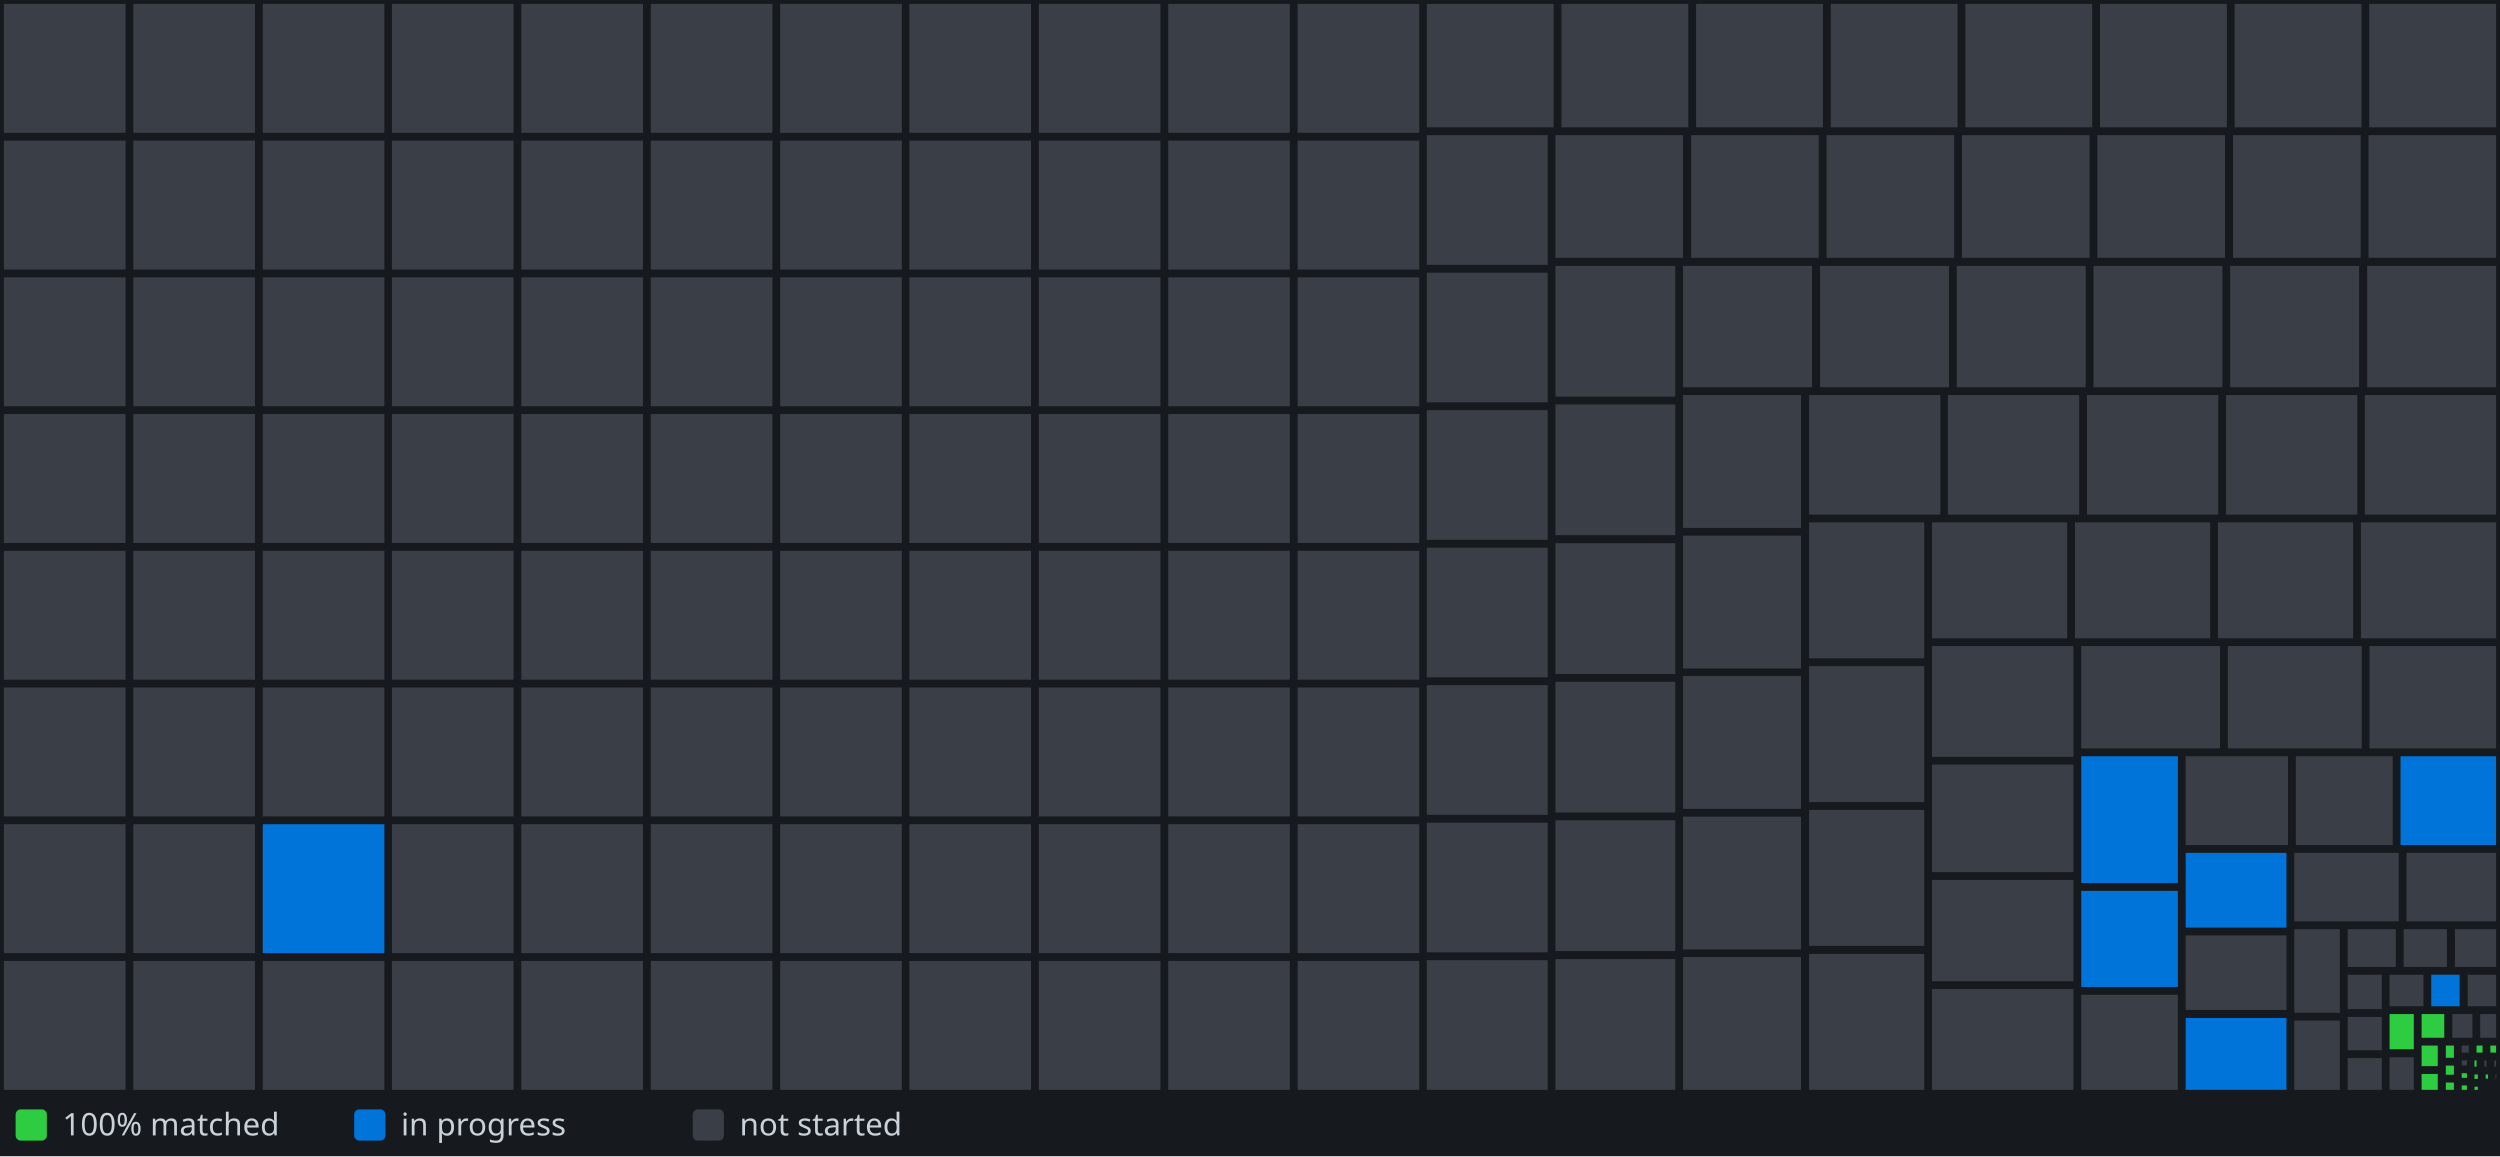
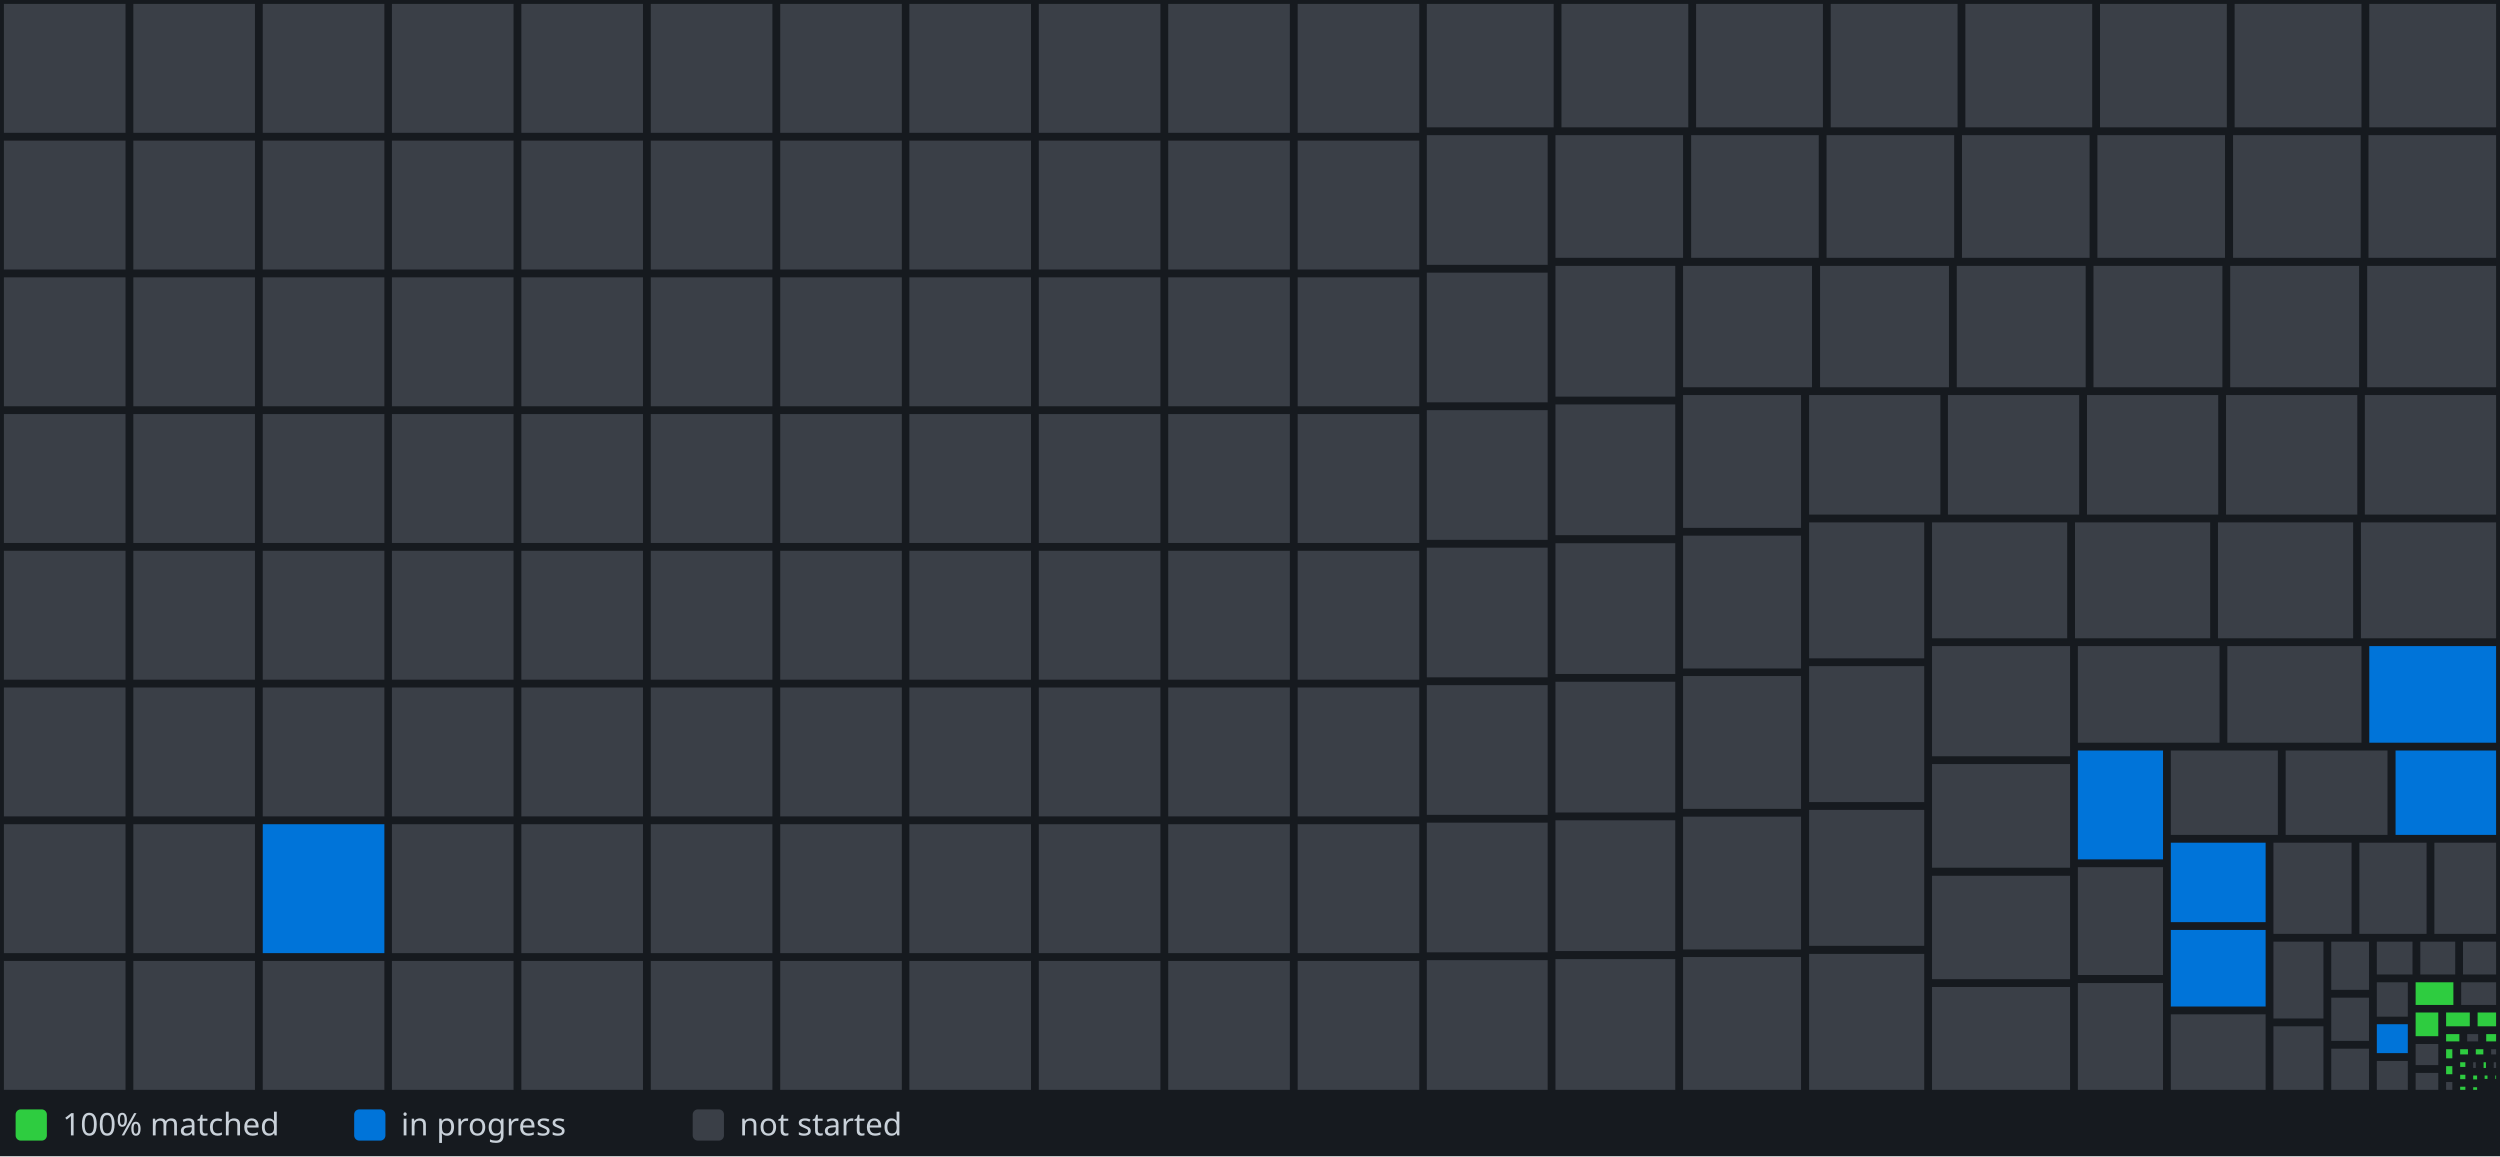
<svg xmlns="http://www.w3.org/2000/svg" width="960" height="444" viewBox="0 0 960 444">
  <rect width="960" height="444" fill="#161a1f" />
  <rect x="1.0" y="1.0" width="47.7" height="50.5" fill="#3a3f47" stroke="#161a1f" />
  <rect x="1.0" y="53.5" width="47.7" height="50.5" fill="#3a3f47" stroke="#161a1f" />
  <rect x="1.0" y="106.0" width="47.7" height="50.5" fill="#3a3f47" stroke="#161a1f" />
  <rect x="1.0" y="158.5" width="47.7" height="50.5" fill="#3a3f47" stroke="#161a1f" />
  <rect x="1.0" y="211.0" width="47.7" height="50.5" fill="#3a3f47" stroke="#161a1f" />
  <rect x="1.0" y="263.5" width="47.7" height="50.5" fill="#3a3f47" stroke="#161a1f" />
  <rect x="1.0" y="316.0" width="47.7" height="50.5" fill="#3a3f47" stroke="#161a1f" />
  <rect x="1.0" y="368.5" width="47.7" height="50.5" fill="#3a3f47" stroke="#161a1f" />
  <rect x="50.7" y="1.0" width="47.7" height="50.5" fill="#3a3f47" stroke="#161a1f" />
  <rect x="50.7" y="53.5" width="47.7" height="50.5" fill="#3a3f47" stroke="#161a1f" />
  <rect x="50.7" y="106.0" width="47.7" height="50.5" fill="#3a3f47" stroke="#161a1f" />
  <rect x="50.7" y="158.5" width="47.7" height="50.5" fill="#3a3f47" stroke="#161a1f" />
  <rect x="50.7" y="211.0" width="47.7" height="50.5" fill="#3a3f47" stroke="#161a1f" />
  <rect x="50.7" y="263.5" width="47.7" height="50.5" fill="#3a3f47" stroke="#161a1f" />
  <rect x="50.7" y="316.0" width="47.7" height="50.5" fill="#3a3f47" stroke="#161a1f" />
  <rect x="50.7" y="368.5" width="47.7" height="50.5" fill="#3a3f47" stroke="#161a1f" />
  <rect x="100.4" y="1.0" width="47.7" height="50.5" fill="#3a3f47" stroke="#161a1f" />
  <rect x="100.4" y="53.5" width="47.7" height="50.5" fill="#3a3f47" stroke="#161a1f" />
  <rect x="100.4" y="106.0" width="47.7" height="50.5" fill="#3a3f47" stroke="#161a1f" />
  <rect x="100.4" y="158.5" width="47.7" height="50.5" fill="#3a3f47" stroke="#161a1f" />
  <rect x="100.4" y="211.0" width="47.7" height="50.5" fill="#3a3f47" stroke="#161a1f" />
  <rect x="100.4" y="263.5" width="47.7" height="50.5" fill="#3a3f47" stroke="#161a1f" />
  <rect x="100.4" y="316.0" width="47.7" height="50.5" fill="#0074d9" stroke="#161a1f" />
  <rect x="100.4" y="368.5" width="47.7" height="50.5" fill="#3a3f47" stroke="#161a1f" />
  <rect x="150.0" y="1.0" width="47.7" height="50.5" fill="#3a3f47" stroke="#161a1f" />
  <rect x="150.0" y="53.5" width="47.7" height="50.5" fill="#3a3f47" stroke="#161a1f" />
  <rect x="150.0" y="106.0" width="47.7" height="50.5" fill="#3a3f47" stroke="#161a1f" />
  <rect x="150.0" y="158.5" width="47.7" height="50.5" fill="#3a3f47" stroke="#161a1f" />
  <rect x="150.0" y="211.0" width="47.7" height="50.5" fill="#3a3f47" stroke="#161a1f" />
  <rect x="150.0" y="263.5" width="47.7" height="50.5" fill="#3a3f47" stroke="#161a1f" />
  <rect x="150.0" y="316.0" width="47.7" height="50.5" fill="#3a3f47" stroke="#161a1f" />
  <rect x="150.0" y="368.5" width="47.7" height="50.5" fill="#3a3f47" stroke="#161a1f" />
  <rect x="199.7" y="1.0" width="47.7" height="50.5" fill="#3a3f47" stroke="#161a1f" />
  <rect x="199.7" y="53.5" width="47.7" height="50.5" fill="#3a3f47" stroke="#161a1f" />
  <rect x="199.7" y="106.0" width="47.7" height="50.5" fill="#3a3f47" stroke="#161a1f" />
  <rect x="199.7" y="158.5" width="47.7" height="50.5" fill="#3a3f47" stroke="#161a1f" />
  <rect x="199.7" y="211.0" width="47.7" height="50.5" fill="#3a3f47" stroke="#161a1f" />
  <rect x="199.7" y="263.5" width="47.7" height="50.5" fill="#3a3f47" stroke="#161a1f" />
  <rect x="199.7" y="316.0" width="47.7" height="50.5" fill="#3a3f47" stroke="#161a1f" />
  <rect x="199.7" y="368.5" width="47.7" height="50.5" fill="#3a3f47" stroke="#161a1f" />
  <rect x="249.4" y="1.0" width="47.7" height="50.5" fill="#3a3f47" stroke="#161a1f" />
  <rect x="249.4" y="53.5" width="47.7" height="50.5" fill="#3a3f47" stroke="#161a1f" />
  <rect x="249.4" y="106.0" width="47.7" height="50.5" fill="#3a3f47" stroke="#161a1f" />
  <rect x="249.4" y="158.5" width="47.7" height="50.5" fill="#3a3f47" stroke="#161a1f" />
  <rect x="249.4" y="211.0" width="47.7" height="50.5" fill="#3a3f47" stroke="#161a1f" />
  <rect x="249.4" y="263.5" width="47.7" height="50.5" fill="#3a3f47" stroke="#161a1f" />
  <rect x="249.4" y="316.0" width="47.7" height="50.5" fill="#3a3f47" stroke="#161a1f" />
  <rect x="249.4" y="368.5" width="47.7" height="50.5" fill="#3a3f47" stroke="#161a1f" />
  <rect x="299.1" y="1.0" width="47.7" height="50.5" fill="#3a3f47" stroke="#161a1f" />
  <rect x="299.1" y="53.5" width="47.7" height="50.5" fill="#3a3f47" stroke="#161a1f" />
  <rect x="299.1" y="106.0" width="47.7" height="50.5" fill="#3a3f47" stroke="#161a1f" />
  <rect x="299.1" y="158.5" width="47.7" height="50.5" fill="#3a3f47" stroke="#161a1f" />
  <rect x="299.1" y="211.0" width="47.7" height="50.5" fill="#3a3f47" stroke="#161a1f" />
  <rect x="299.1" y="263.5" width="47.7" height="50.5" fill="#3a3f47" stroke="#161a1f" />
  <rect x="299.1" y="316.0" width="47.7" height="50.5" fill="#3a3f47" stroke="#161a1f" />
  <rect x="299.1" y="368.5" width="47.7" height="50.5" fill="#3a3f47" stroke="#161a1f" />
  <rect x="348.7" y="1.0" width="47.7" height="50.5" fill="#3a3f47" stroke="#161a1f" />
  <rect x="348.7" y="53.5" width="47.7" height="50.5" fill="#3a3f47" stroke="#161a1f" />
  <rect x="348.7" y="106.0" width="47.7" height="50.5" fill="#3a3f47" stroke="#161a1f" />
  <rect x="348.7" y="158.5" width="47.7" height="50.5" fill="#3a3f47" stroke="#161a1f" />
  <rect x="348.7" y="211.0" width="47.7" height="50.5" fill="#3a3f47" stroke="#161a1f" />
  <rect x="348.7" y="263.5" width="47.7" height="50.5" fill="#3a3f47" stroke="#161a1f" />
  <rect x="348.7" y="316.0" width="47.7" height="50.5" fill="#3a3f47" stroke="#161a1f" />
  <rect x="348.7" y="368.5" width="47.7" height="50.5" fill="#3a3f47" stroke="#161a1f" />
  <rect x="398.4" y="1.0" width="47.7" height="50.5" fill="#3a3f47" stroke="#161a1f" />
  <rect x="398.4" y="53.5" width="47.7" height="50.5" fill="#3a3f47" stroke="#161a1f" />
  <rect x="398.4" y="106.0" width="47.7" height="50.5" fill="#3a3f47" stroke="#161a1f" />
  <rect x="398.4" y="158.5" width="47.7" height="50.5" fill="#3a3f47" stroke="#161a1f" />
  <rect x="398.4" y="211.0" width="47.7" height="50.5" fill="#3a3f47" stroke="#161a1f" />
  <rect x="398.4" y="263.5" width="47.7" height="50.5" fill="#3a3f47" stroke="#161a1f" />
  <rect x="398.4" y="316.0" width="47.7" height="50.5" fill="#3a3f47" stroke="#161a1f" />
  <rect x="398.4" y="368.5" width="47.7" height="50.5" fill="#3a3f47" stroke="#161a1f" />
  <rect x="448.1" y="1.0" width="47.7" height="50.5" fill="#3a3f47" stroke="#161a1f" />
  <rect x="448.1" y="53.5" width="47.7" height="50.5" fill="#3a3f47" stroke="#161a1f" />
  <rect x="448.1" y="106.0" width="47.7" height="50.5" fill="#3a3f47" stroke="#161a1f" />
  <rect x="448.1" y="158.5" width="47.7" height="50.5" fill="#3a3f47" stroke="#161a1f" />
  <rect x="448.1" y="211.0" width="47.7" height="50.5" fill="#3a3f47" stroke="#161a1f" />
  <rect x="448.1" y="263.5" width="47.7" height="50.5" fill="#3a3f47" stroke="#161a1f" />
  <rect x="448.1" y="316.0" width="47.7" height="50.5" fill="#3a3f47" stroke="#161a1f" />
  <rect x="448.1" y="368.5" width="47.7" height="50.5" fill="#3a3f47" stroke="#161a1f" />
  <rect x="497.8" y="1.0" width="47.7" height="50.5" fill="#3a3f47" stroke="#161a1f" />
  <rect x="497.8" y="53.5" width="47.7" height="50.5" fill="#3a3f47" stroke="#161a1f" />
  <rect x="497.8" y="106.0" width="47.7" height="50.5" fill="#3a3f47" stroke="#161a1f" />
  <rect x="497.8" y="158.5" width="47.7" height="50.5" fill="#3a3f47" stroke="#161a1f" />
  <rect x="497.8" y="211.0" width="47.7" height="50.5" fill="#3a3f47" stroke="#161a1f" />
  <rect x="497.8" y="263.5" width="47.7" height="50.5" fill="#3a3f47" stroke="#161a1f" />
  <rect x="497.8" y="316.0" width="47.7" height="50.5" fill="#3a3f47" stroke="#161a1f" />
  <rect x="497.8" y="368.5" width="47.7" height="50.5" fill="#3a3f47" stroke="#161a1f" />
  <rect x="547.4" y="1.0" width="49.7" height="48.4" fill="#3a3f47" stroke="#161a1f" />
  <rect x="599.1" y="1.0" width="49.7" height="48.4" fill="#3a3f47" stroke="#161a1f" />
  <rect x="650.8" y="1.0" width="49.7" height="48.4" fill="#3a3f47" stroke="#161a1f" />
  <rect x="702.5" y="1.0" width="49.7" height="48.4" fill="#3a3f47" stroke="#161a1f" />
  <rect x="754.2" y="1.0" width="49.7" height="48.4" fill="#3a3f47" stroke="#161a1f" />
  <rect x="805.9" y="1.0" width="49.7" height="48.4" fill="#3a3f47" stroke="#161a1f" />
  <rect x="857.6" y="1.0" width="49.7" height="48.4" fill="#3a3f47" stroke="#161a1f" />
  <rect x="909.3" y="1.0" width="49.7" height="48.4" fill="#3a3f47" stroke="#161a1f" />
  <rect x="547.4" y="51.4" width="47.4" height="50.8" fill="#3a3f47" stroke="#161a1f" />
  <rect x="547.4" y="104.2" width="47.4" height="50.8" fill="#3a3f47" stroke="#161a1f" />
  <rect x="547.4" y="157.0" width="47.4" height="50.8" fill="#3a3f47" stroke="#161a1f" />
  <rect x="547.4" y="209.8" width="47.4" height="50.8" fill="#3a3f47" stroke="#161a1f" />
  <rect x="547.4" y="262.6" width="47.4" height="50.8" fill="#3a3f47" stroke="#161a1f" />
  <rect x="547.4" y="315.4" width="47.4" height="50.8" fill="#3a3f47" stroke="#161a1f" />
  <rect x="547.4" y="368.2" width="47.4" height="50.8" fill="#3a3f47" stroke="#161a1f" />
  <rect x="596.8" y="51.4" width="50.0" height="48.1" fill="#3a3f47" stroke="#161a1f" />
  <rect x="648.9" y="51.4" width="50.0" height="48.1" fill="#3a3f47" stroke="#161a1f" />
  <rect x="700.9" y="51.4" width="50.0" height="48.1" fill="#3a3f47" stroke="#161a1f" />
  <rect x="752.9" y="51.4" width="50.0" height="48.1" fill="#3a3f47" stroke="#161a1f" />
  <rect x="804.9" y="51.4" width="50.0" height="48.1" fill="#3a3f47" stroke="#161a1f" />
  <rect x="857.0" y="51.4" width="50.0" height="48.1" fill="#3a3f47" stroke="#161a1f" />
  <rect x="909.0" y="51.4" width="50.0" height="48.1" fill="#3a3f47" stroke="#161a1f" />
  <rect x="596.8" y="101.6" width="47.0" height="51.2" fill="#3a3f47" stroke="#161a1f" />
  <rect x="596.8" y="154.8" width="47.0" height="51.2" fill="#3a3f47" stroke="#161a1f" />
  <rect x="596.8" y="208.1" width="47.0" height="51.2" fill="#3a3f47" stroke="#161a1f" />
  <rect x="596.8" y="261.3" width="47.0" height="51.2" fill="#3a3f47" stroke="#161a1f" />
  <rect x="596.8" y="314.5" width="47.0" height="51.2" fill="#3a3f47" stroke="#161a1f" />
  <rect x="596.8" y="367.8" width="47.0" height="51.2" fill="#3a3f47" stroke="#161a1f" />
  <rect x="645.8" y="101.6" width="50.5" height="47.6" fill="#3a3f47" stroke="#161a1f" />
  <rect x="698.4" y="101.6" width="50.5" height="47.6" fill="#3a3f47" stroke="#161a1f" />
  <rect x="750.9" y="101.6" width="50.5" height="47.6" fill="#3a3f47" stroke="#161a1f" />
  <rect x="803.4" y="101.6" width="50.5" height="47.6" fill="#3a3f47" stroke="#161a1f" />
  <rect x="855.9" y="101.6" width="50.5" height="47.6" fill="#3a3f47" stroke="#161a1f" />
  <rect x="908.5" y="101.6" width="50.5" height="47.6" fill="#3a3f47" stroke="#161a1f" />
  <rect x="645.8" y="151.2" width="46.3" height="52.0" fill="#3a3f47" stroke="#161a1f" />
  <rect x="645.8" y="205.2" width="46.3" height="52.0" fill="#3a3f47" stroke="#161a1f" />
  <rect x="645.8" y="259.1" width="46.3" height="52.0" fill="#3a3f47" stroke="#161a1f" />
  <rect x="645.8" y="313.1" width="46.3" height="52.0" fill="#3a3f47" stroke="#161a1f" />
  <rect x="645.8" y="367.0" width="46.3" height="52.0" fill="#3a3f47" stroke="#161a1f" />
  <rect x="694.2" y="151.2" width="51.4" height="46.9" fill="#3a3f47" stroke="#161a1f" />
  <rect x="747.5" y="151.2" width="51.4" height="46.9" fill="#3a3f47" stroke="#161a1f" />
  <rect x="800.9" y="151.2" width="51.4" height="46.9" fill="#3a3f47" stroke="#161a1f" />
  <rect x="854.3" y="151.2" width="51.4" height="46.9" fill="#3a3f47" stroke="#161a1f" />
  <rect x="907.6" y="151.2" width="51.4" height="46.9" fill="#3a3f47" stroke="#161a1f" />
  <rect x="694.2" y="200.1" width="45.2" height="53.2" fill="#3a3f47" stroke="#161a1f" />
  <rect x="694.2" y="255.3" width="45.2" height="53.2" fill="#3a3f47" stroke="#161a1f" />
  <rect x="694.2" y="310.5" width="45.2" height="53.2" fill="#3a3f47" stroke="#161a1f" />
  <rect x="694.2" y="365.8" width="45.2" height="53.2" fill="#3a3f47" stroke="#161a1f" />
  <rect x="741.4" y="200.1" width="52.9" height="45.5" fill="#3a3f47" stroke="#161a1f" />
  <rect x="796.3" y="200.1" width="52.9" height="45.5" fill="#3a3f47" stroke="#161a1f" />
  <rect x="851.2" y="200.1" width="52.9" height="45.5" fill="#3a3f47" stroke="#161a1f" />
  <rect x="906.1" y="200.1" width="52.9" height="45.5" fill="#3a3f47" stroke="#161a1f" />
-   <rect x="741.4" y="247.6" width="55.3" height="43.5" fill="#3a3f47" stroke="#161a1f" />
-   <rect x="741.4" y="293.1" width="55.3" height="42.3" fill="#3a3f47" stroke="#161a1f" />
-   <rect x="741.4" y="337.4" width="55.3" height="39.9" fill="#3a3f47" stroke="#161a1f" />
-   <rect x="741.4" y="379.3" width="55.3" height="39.7" fill="#3a3f47" stroke="#161a1f" />
-   <rect x="798.7" y="247.6" width="54.3" height="40.3" fill="#3a3f47" stroke="#161a1f" />
-   <rect x="855.0" y="247.6" width="52.4" height="40.3" fill="#3a3f47" stroke="#161a1f" />
-   <rect x="909.4" y="247.6" width="49.6" height="40.3" fill="#3a3f47" stroke="#161a1f" />
-   <rect x="798.7" y="289.9" width="38.1" height="49.7" fill="#0074d9" stroke="#161a1f" />
-   <rect x="798.7" y="341.6" width="38.1" height="37.9" fill="#0074d9" stroke="#161a1f" />
-   <rect x="798.7" y="381.5" width="38.1" height="37.5" fill="#3a3f47" stroke="#161a1f" />
-   <rect x="838.8" y="289.9" width="40.3" height="35.1" fill="#3a3f47" stroke="#161a1f" />
-   <rect x="881.1" y="289.9" width="38.2" height="35.1" fill="#3a3f47" stroke="#161a1f" />
-   <rect x="921.3" y="289.9" width="37.7" height="35.1" fill="#0074d9" stroke="#161a1f" />
-   <rect x="838.8" y="327.0" width="39.7" height="29.7" fill="#0074d9" stroke="#161a1f" />
-   <rect x="838.8" y="358.7" width="39.7" height="29.6" fill="#3a3f47" stroke="#161a1f" />
-   <rect x="838.8" y="390.4" width="39.7" height="28.6" fill="#0074d9" stroke="#161a1f" />
-   <rect x="880.5" y="327.0" width="41.1" height="27.3" fill="#3a3f47" stroke="#161a1f" />
-   <rect x="923.6" y="327.0" width="35.4" height="27.3" fill="#3a3f47" stroke="#161a1f" />
-   <rect x="880.5" y="356.3" width="18.5" height="33.1" fill="#3a3f47" stroke="#161a1f" />
-   <rect x="880.5" y="391.4" width="18.5" height="27.6" fill="#3a3f47" stroke="#161a1f" />
-   <rect x="901.0" y="356.3" width="19.5" height="15.5" fill="#3a3f47" stroke="#161a1f" />
-   <rect x="922.5" y="356.3" width="17.6" height="15.5" fill="#3a3f47" stroke="#161a1f" />
-   <rect x="942.2" y="356.3" width="16.8" height="15.5" fill="#3a3f47" stroke="#161a1f" />
-   <rect x="901.0" y="373.8" width="14.1" height="14.2" fill="#3a3f47" stroke="#161a1f" />
-   <rect x="901.0" y="390.0" width="14.1" height="13.8" fill="#3a3f47" stroke="#161a1f" />
-   <rect x="901.0" y="405.8" width="14.1" height="13.2" fill="#3a3f47" stroke="#161a1f" />
-   <rect x="917.1" y="373.8" width="14.0" height="13.1" fill="#3a3f47" stroke="#161a1f" />
-   <rect x="933.1" y="373.8" width="11.9" height="13.1" fill="#0074d9" stroke="#161a1f" />
-   <rect x="947.1" y="373.8" width="11.9" height="13.1" fill="#3a3f47" stroke="#161a1f" />
-   <rect x="917.1" y="388.9" width="10.3" height="14.5" fill="#2ecc40" stroke="#161a1f" />
-   <rect x="917.1" y="405.5" width="10.3" height="13.5" fill="#3a3f47" stroke="#161a1f" />
-   <rect x="929.4" y="388.9" width="9.7" height="10.1" fill="#2ecc40" stroke="#161a1f" />
-   <rect x="941.2" y="388.9" width="8.7" height="10.1" fill="#3a3f47" stroke="#161a1f" />
-   <rect x="951.9" y="388.9" width="7.1" height="10.1" fill="#3a3f47" stroke="#161a1f" />
-   <rect x="929.4" y="401.0" width="7.2" height="8.9" fill="#2ecc40" stroke="#161a1f" />
-   <rect x="929.4" y="411.9" width="7.2" height="7.1" fill="#2ecc40" stroke="#161a1f" />
-   <rect x="938.7" y="401.0" width="4.1" height="5.7" fill="#2ecc40" stroke="#161a1f" />
-   <rect x="938.7" y="408.7" width="4.1" height="4.5" fill="#2ecc40" stroke="#161a1f" />
-   <rect x="938.7" y="415.2" width="4.1" height="3.8" fill="#2ecc40" stroke="#161a1f" />
-   <rect x="944.8" y="401.0" width="3.7" height="3.7" fill="#3a3f47" stroke="#161a1f" />
-   <rect x="950.5" y="401.0" width="3.3" height="3.7" fill="#2ecc40" stroke="#161a1f" />
-   <rect x="955.8" y="401.0" width="3.2" height="3.7" fill="#2ecc40" stroke="#161a1f" />
-   <rect x="944.8" y="406.7" width="3.0" height="2.9" fill="#3a3f47" stroke="#161a1f" />
-   <rect x="944.8" y="411.6" width="3.0" height="2.8" fill="#2ecc40" stroke="#161a1f" />
-   <rect x="944.8" y="416.3" width="3.0" height="2.7" fill="#2ecc40" stroke="#161a1f" />
-   <rect x="949.7" y="406.7" width="1.8" height="3.4" fill="#2ecc40" stroke="#161a1f" />
-   <rect x="953.5" y="406.7" width="1.8" height="3.4" fill="#3a3f47" stroke="#161a1f" />
-   <rect x="957.3" y="406.7" width="1.7" height="3.4" fill="#3a3f47" stroke="#161a1f" />
-   <rect x="949.7" y="412.1" width="2.3" height="2.7" fill="#2ecc40" stroke="#161a1f" />
-   <rect x="949.7" y="416.8" width="2.3" height="2.2" fill="#2ecc40" stroke="#161a1f" />
-   <rect x="954.0" y="412.1" width="1.9" height="2.6" fill="#2ecc40" stroke="#161a1f" />
-   <rect x="957.9" y="412.1" width="1.1" height="2.6" fill="#2ecc40" stroke="#161a1f" />
-   <rect x="954.0" y="416.7" width="2.1" height="0.2" fill="#2ecc40" stroke="#161a1f" />
-   <rect x="954.0" y="418.8" width="2.1" height="0.2" fill="#2ecc40" stroke="#161a1f" />
-   <rect x="958.1" y="416.7" width="0.9" height="0.1" fill="#2ecc40" stroke="#161a1f" />
-   <rect x="958.1" y="418.8" width="0.0" height="0.2" fill="#2ecc40" stroke="#161a1f" />
-   <rect x="959.8" y="418.8" width="0.0" height="0.2" fill="#2ecc40" stroke="#161a1f" />
+   <rect x="741.4" y="247.6" width="54.0" height="43.3" fill="#3a3f47" stroke="#161a1f" />
+   <rect x="741.4" y="292.9" width="54.0" height="40.8" fill="#3a3f47" stroke="#161a1f" />
+   <rect x="741.4" y="335.8" width="54.0" height="40.7" fill="#3a3f47" stroke="#161a1f" />
+   <rect x="741.4" y="378.5" width="54.0" height="40.5" fill="#3a3f47" stroke="#161a1f" />
+   <rect x="797.4" y="247.6" width="55.4" height="38.1" fill="#3a3f47" stroke="#161a1f" />
+   <rect x="854.8" y="247.6" width="52.5" height="38.1" fill="#3a3f47" stroke="#161a1f" />
+   <rect x="909.3" y="247.6" width="49.7" height="38.1" fill="#0074d9" stroke="#161a1f" />
+   <rect x="797.4" y="287.7" width="33.7" height="42.8" fill="#0074d9" stroke="#161a1f" />
+   <rect x="797.4" y="332.5" width="33.7" height="42.4" fill="#3a3f47" stroke="#161a1f" />
+   <rect x="797.4" y="377.0" width="33.7" height="42.0" fill="#3a3f47" stroke="#161a1f" />
+   <rect x="833.1" y="287.7" width="42.1" height="33.4" fill="#3a3f47" stroke="#161a1f" />
+   <rect x="877.2" y="287.7" width="40.1" height="33.4" fill="#3a3f47" stroke="#161a1f" />
+   <rect x="919.4" y="287.7" width="39.6" height="33.4" fill="#0074d9" stroke="#161a1f" />
+   <rect x="833.1" y="323.1" width="37.4" height="31.5" fill="#0074d9" stroke="#161a1f" />
+   <rect x="833.1" y="356.6" width="37.4" height="30.4" fill="#0074d9" stroke="#161a1f" />
+   <rect x="833.1" y="389.0" width="37.4" height="30.0" fill="#3a3f47" stroke="#161a1f" />
+   <rect x="872.5" y="323.1" width="31.0" height="36.0" fill="#3a3f47" stroke="#161a1f" />
+   <rect x="905.5" y="323.1" width="26.8" height="36.0" fill="#3a3f47" stroke="#161a1f" />
+   <rect x="934.3" y="323.1" width="24.7" height="36.0" fill="#3a3f47" stroke="#161a1f" />
+   <rect x="872.5" y="361.1" width="20.2" height="30.5" fill="#3a3f47" stroke="#161a1f" />
+   <rect x="872.5" y="393.6" width="20.2" height="25.4" fill="#3a3f47" stroke="#161a1f" />
+   <rect x="894.7" y="361.1" width="15.5" height="19.5" fill="#3a3f47" stroke="#161a1f" />
+   <rect x="894.7" y="382.6" width="15.5" height="17.6" fill="#3a3f47" stroke="#161a1f" />
+   <rect x="894.7" y="402.2" width="15.5" height="16.8" fill="#3a3f47" stroke="#161a1f" />
+   <rect x="912.2" y="361.1" width="14.7" height="13.6" fill="#3a3f47" stroke="#161a1f" />
+   <rect x="928.9" y="361.1" width="14.4" height="13.6" fill="#3a3f47" stroke="#161a1f" />
+   <rect x="945.3" y="361.1" width="13.7" height="13.6" fill="#3a3f47" stroke="#161a1f" />
+   <rect x="912.2" y="376.7" width="12.9" height="14.2" fill="#3a3f47" stroke="#161a1f" />
+   <rect x="912.2" y="392.8" width="12.9" height="12.1" fill="#0074d9" stroke="#161a1f" />
+   <rect x="912.2" y="406.9" width="12.9" height="12.1" fill="#3a3f47" stroke="#161a1f" />
+   <rect x="927.1" y="376.7" width="15.5" height="9.7" fill="#2ecc40" stroke="#161a1f" />
+   <rect x="944.6" y="376.7" width="14.4" height="9.7" fill="#3a3f47" stroke="#161a1f" />
+   <rect x="927.1" y="388.3" width="9.7" height="10.1" fill="#2ecc40" stroke="#161a1f" />
+   <rect x="927.1" y="400.4" width="9.7" height="9.1" fill="#3a3f47" stroke="#161a1f" />
+   <rect x="927.1" y="411.5" width="9.7" height="7.5" fill="#3a3f47" stroke="#161a1f" />
+   <rect x="938.8" y="388.3" width="10.1" height="6.3" fill="#2ecc40" stroke="#161a1f" />
+   <rect x="950.9" y="388.3" width="8.1" height="6.3" fill="#2ecc40" stroke="#161a1f" />
+   <rect x="938.8" y="396.6" width="6.1" height="3.8" fill="#2ecc40" stroke="#161a1f" />
+   <rect x="946.9" y="396.6" width="5.2" height="3.8" fill="#3a3f47" stroke="#161a1f" />
+   <rect x="954.2" y="396.6" width="4.8" height="3.8" fill="#2ecc40" stroke="#161a1f" />
+   <rect x="938.8" y="402.4" width="3.4" height="4.5" fill="#2ecc40" stroke="#161a1f" />
+   <rect x="938.8" y="408.9" width="3.4" height="4.1" fill="#2ecc40" stroke="#161a1f" />
+   <rect x="938.8" y="415.0" width="3.4" height="4.0" fill="#3a3f47" stroke="#161a1f" />
+   <rect x="944.2" y="402.4" width="4.0" height="3.0" fill="#2ecc40" stroke="#161a1f" />
+   <rect x="950.2" y="402.4" width="3.9" height="3.0" fill="#2ecc40" stroke="#161a1f" />
+   <rect x="956.1" y="402.4" width="2.9" height="3.0" fill="#3a3f47" stroke="#161a1f" />
+   <rect x="944.2" y="407.4" width="3.0" height="2.8" fill="#2ecc40" stroke="#161a1f" />
+   <rect x="944.2" y="412.2" width="3.0" height="2.7" fill="#2ecc40" stroke="#161a1f" />
+   <rect x="944.2" y="416.8" width="3.0" height="2.2" fill="#2ecc40" stroke="#161a1f" />
+   <rect x="949.2" y="407.4" width="2.0" height="3.2" fill="#3a3f47" stroke="#161a1f" />
+   <rect x="953.2" y="407.4" width="1.9" height="3.2" fill="#2ecc40" stroke="#161a1f" />
+   <rect x="957.1" y="407.4" width="1.9" height="3.2" fill="#3a3f47" stroke="#161a1f" />
+   <rect x="949.2" y="412.5" width="2.5" height="2.5" fill="#2ecc40" stroke="#161a1f" />
+   <rect x="949.2" y="417.0" width="2.5" height="2.0" fill="#2ecc40" stroke="#161a1f" />
+   <rect x="953.6" y="412.5" width="2.1" height="2.3" fill="#2ecc40" stroke="#161a1f" />
+   <rect x="957.7" y="412.5" width="1.3" height="2.3" fill="#2ecc40" stroke="#161a1f" />
+   <rect x="953.6" y="416.9" width="0.2" height="2.1" fill="#2ecc40" stroke="#161a1f" />
+   <rect x="955.8" y="416.9" width="0.2" height="2.1" fill="#2ecc40" stroke="#161a1f" />
+   <rect x="957.9" y="416.9" width="1.1" height="0.0" fill="#2ecc40" stroke="#161a1f" />
+   <rect x="957.9" y="418.9" width="0.0" height="0.1" fill="#2ecc40" stroke="#161a1f" />
+   <rect x="959.7" y="418.9" width="0.0" height="0.1" fill="#2ecc40" stroke="#161a1f" />
  <rect x="6" y="426" width="12" height="12" rx="2" fill="#2ecc40" />
  <text x="24" y="436" font-family="sans-serif" font-size="12" fill="#c9d1d9">100% matched</text>
  <rect x="136" y="426" width="12" height="12" rx="2" fill="#0074d9" />
  <text x="154" y="436" font-family="sans-serif" font-size="12" fill="#c9d1d9">in progress</text>
  <rect x="266" y="426" width="12" height="12" rx="2" fill="#3a3f47" />
  <text x="284" y="436" font-family="sans-serif" font-size="12" fill="#c9d1d9">not started</text>
</svg>
